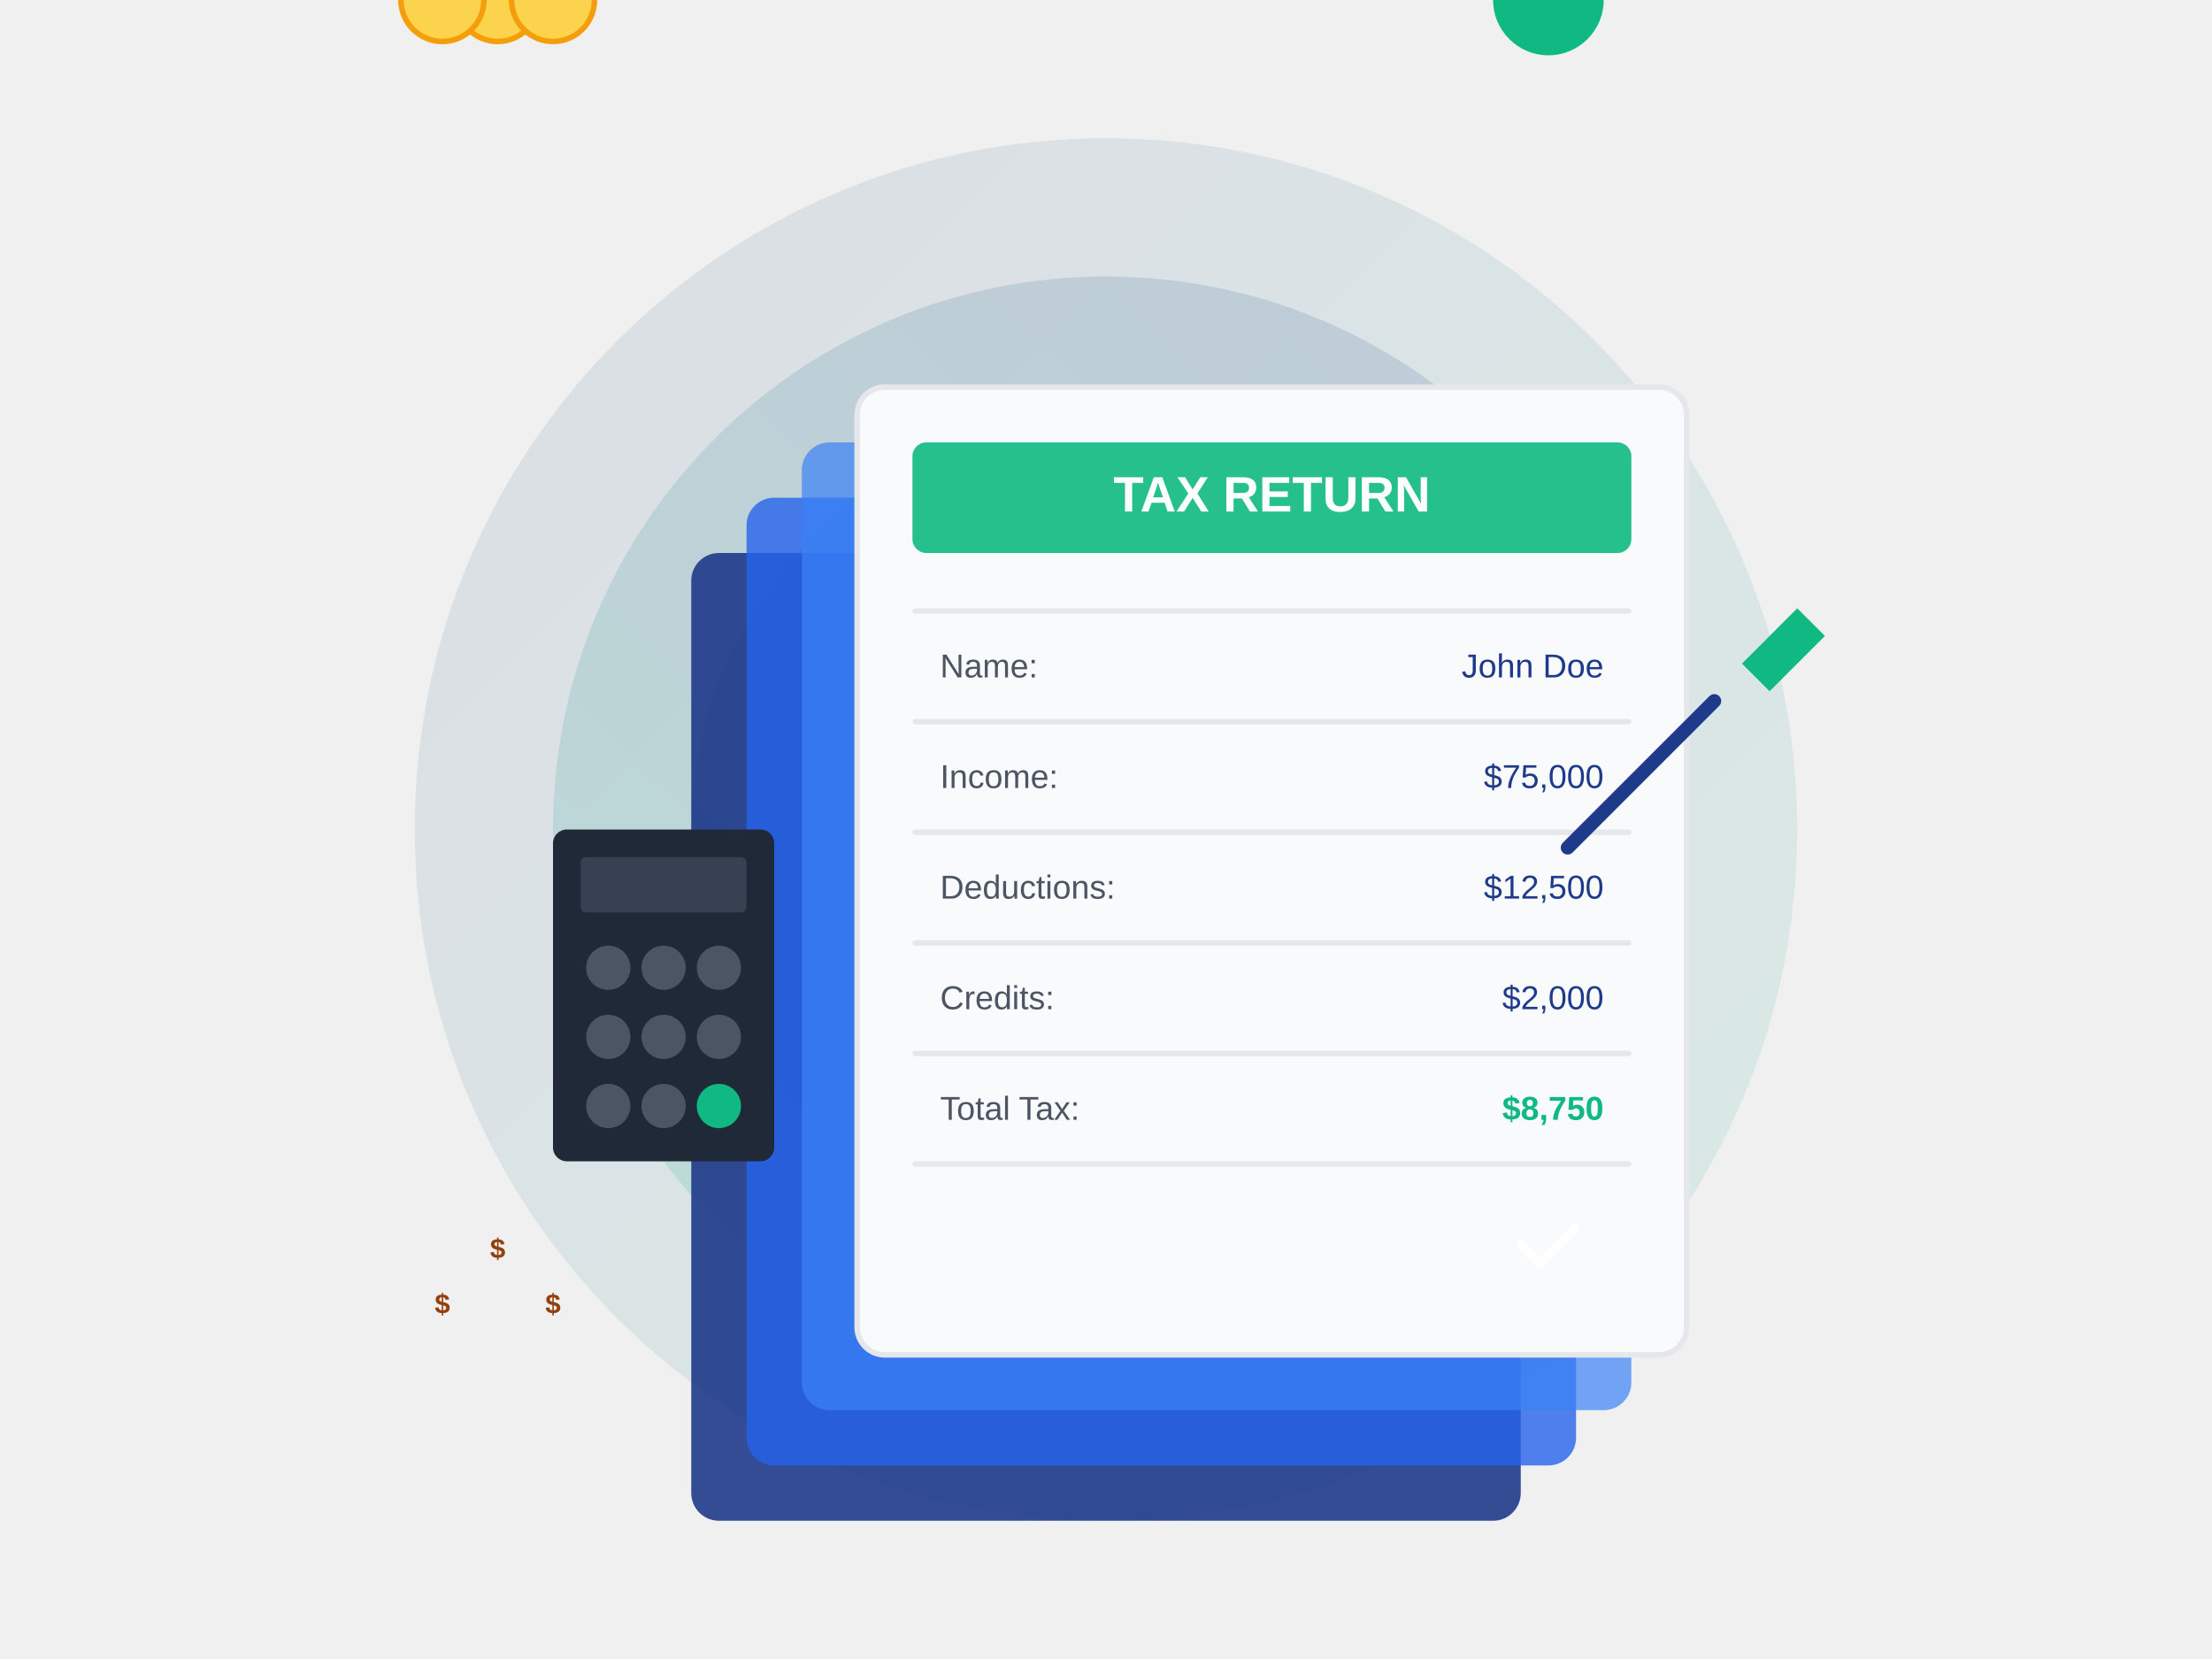
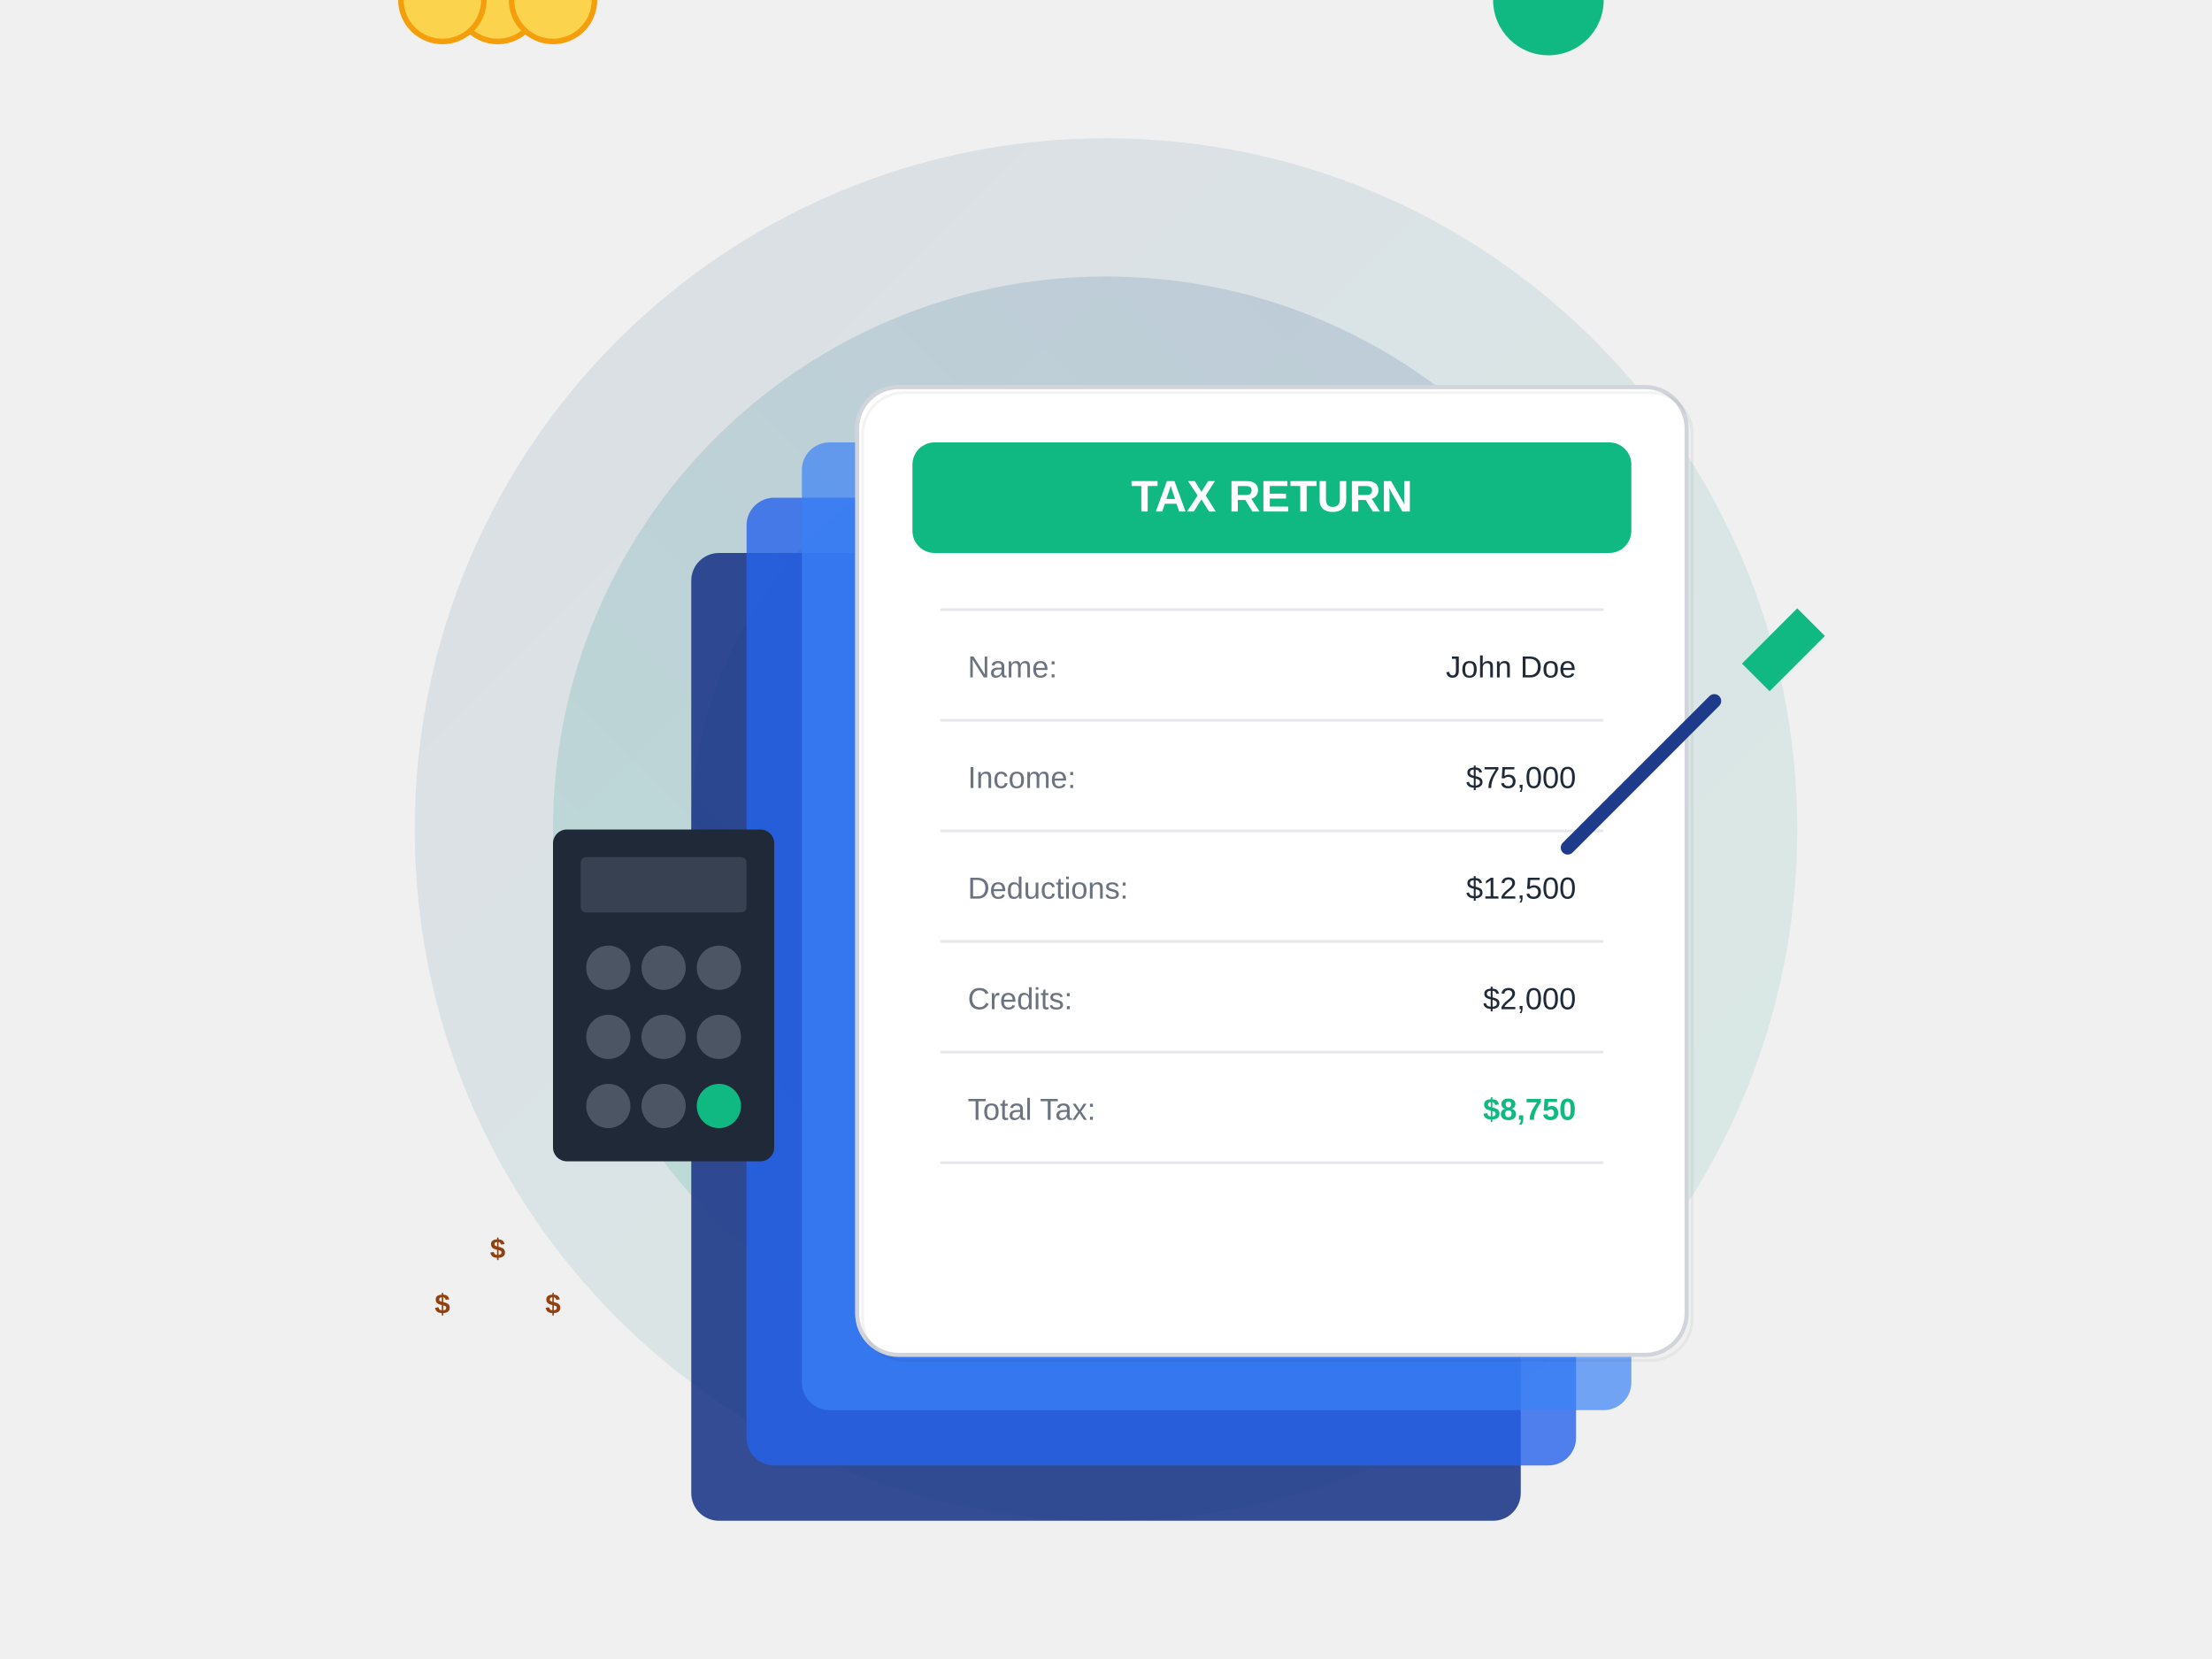
<svg xmlns="http://www.w3.org/2000/svg" width="800" height="600" viewBox="0 0 800 600" fill="none">
  <circle cx="400" cy="300" r="250" fill="url(#gradient1)" opacity="0.1" />
  <circle cx="400" cy="300" r="200" fill="url(#gradient2)" opacity="0.15" />
  <circle cx="400" cy="300" r="150" fill="url(#gradient3)" opacity="0.2" />
  <rect x="250" y="200" width="300" height="350" rx="10" fill="#1E3A8A" opacity="0.9" />
  <rect x="270" y="180" width="300" height="350" rx="10" fill="#2563EB" opacity="0.8" />
  <rect x="290" y="160" width="300" height="350" rx="10" fill="#3B82F6" opacity="0.7" />
-   <rect x="310" y="140" width="300" height="350" rx="10" fill="#F9FAFB" stroke="#E5E7EB" stroke-width="2" />
-   <rect x="330" y="160" width="260" height="40" rx="5" fill="#10B981" opacity="0.9" />
-   <text x="460" y="185" font-family="Arial" font-size="18" font-weight="bold" fill="white" text-anchor="middle">TAX RETURN</text>
-   <rect x="330" y="220" width="260" height="2" rx="1" fill="#E5E7EB" />
-   <rect x="330" y="260" width="260" height="2" rx="1" fill="#E5E7EB" />
-   <rect x="330" y="300" width="260" height="2" rx="1" fill="#E5E7EB" />
-   <rect x="330" y="340" width="260" height="2" rx="1" fill="#E5E7EB" />
-   <rect x="330" y="380" width="260" height="2" rx="1" fill="#E5E7EB" />
-   <rect x="330" y="420" width="260" height="2" rx="1" fill="#E5E7EB" />
-   <text x="340" y="245" font-family="Arial" font-size="12" fill="#4B5563">Name:</text>
-   <text x="340" y="285" font-family="Arial" font-size="12" fill="#4B5563">Income:</text>
-   <text x="340" y="325" font-family="Arial" font-size="12" fill="#4B5563">Deductions:</text>
-   <text x="340" y="365" font-family="Arial" font-size="12" fill="#4B5563">Credits:</text>
-   <text x="340" y="405" font-family="Arial" font-size="12" fill="#4B5563">Total Tax:</text>
-   <text x="580" y="245" font-family="Arial" font-size="12" fill="#1E3A8A" text-anchor="end">John Doe</text>
-   <text x="580" y="285" font-family="Arial" font-size="12" fill="#1E3A8A" text-anchor="end">$75,000</text>
-   <text x="580" y="325" font-family="Arial" font-size="12" fill="#1E3A8A" text-anchor="end">$12,500</text>
-   <text x="580" y="365" font-family="Arial" font-size="12" fill="#1E3A8A" text-anchor="end">$2,000</text>
-   <text x="580" y="405" font-family="Arial" font-size="12" fill="#10B981" font-weight="bold" text-anchor="end">$8,750</text>
+   <rect x="310" y="140" width="300" height="350" rx="15" fill="#FFFFFF" stroke="#D1D5DB" stroke-width="1.5" />
+   <rect x="312" y="142" width="300" height="350" rx="15" fill="none" stroke="rgba(0, 0, 0, 0.05)" stroke-width="1" />
+   <rect x="330" y="160" width="260" height="40" rx="8" fill="#10B981" opacity="1" />
+   <text x="460" y="185" font-family="Arial" font-size="16" font-weight="bold" fill="white" text-anchor="middle">TAX RETURN</text>
+   <rect x="340" y="220" width="240" height="1" rx="0.5" fill="#E5E7EB" />
+   <rect x="340" y="260" width="240" height="1" rx="0.5" fill="#E5E7EB" />
+   <rect x="340" y="300" width="240" height="1" rx="0.5" fill="#E5E7EB" />
+   <rect x="340" y="340" width="240" height="1" rx="0.5" fill="#E5E7EB" />
+   <rect x="340" y="380" width="240" height="1" rx="0.5" fill="#E5E7EB" />
+   <rect x="340" y="420" width="240" height="1" rx="0.5" fill="#E5E7EB" />
+   <text x="350" y="245" font-family="Arial" font-size="11" fill="#6B7280">Name:</text>
+   <text x="350" y="285" font-family="Arial" font-size="11" fill="#6B7280">Income:</text>
+   <text x="350" y="325" font-family="Arial" font-size="11" fill="#6B7280">Deductions:</text>
+   <text x="350" y="365" font-family="Arial" font-size="11" fill="#6B7280">Credits:</text>
+   <text x="350" y="405" font-family="Arial" font-size="11" fill="#6B7280">Total Tax:</text>
+   <text x="570" y="245" font-family="Arial" font-size="11" fill="#1F2937" text-anchor="end">John Doe</text>
+   <text x="570" y="285" font-family="Arial" font-size="11" fill="#1F2937" text-anchor="end">$75,000</text>
+   <text x="570" y="325" font-family="Arial" font-size="11" fill="#1F2937" text-anchor="end">$12,500</text>
+   <text x="570" y="365" font-family="Arial" font-size="11" fill="#1F2937" text-anchor="end">$2,000</text>
+   <text x="570" y="405" font-family="Arial" font-size="11" fill="#10B981" font-weight="bold" text-anchor="end">$8,750</text>
  <circle cx="560" y="450" r="20" fill="#10B981" />
  <path d="M550 450 L557 457 L570 444" stroke="white" stroke-width="3" stroke-linecap="round" stroke-linejoin="round" />
  <rect x="200" y="300" width="80" height="120" rx="5" fill="#1F2937" />
  <rect x="210" y="310" width="60" height="20" rx="2" fill="#374151" />
  <circle cx="220" cy="350" r="8" fill="#4B5563" />
  <circle cx="240" cy="350" r="8" fill="#4B5563" />
  <circle cx="260" cy="350" r="8" fill="#4B5563" />
  <circle cx="220" cy="375" r="8" fill="#4B5563" />
  <circle cx="240" cy="375" r="8" fill="#4B5563" />
  <circle cx="260" cy="375" r="8" fill="#4B5563" />
  <circle cx="220" cy="400" r="8" fill="#4B5563" />
  <circle cx="240" cy="400" r="8" fill="#4B5563" />
  <circle cx="260" cy="400" r="8" fill="#10B981" />
  <rect x="620" y="250" width="5" height="80" rx="2.5" transform="rotate(45, 620, 250)" fill="#1E3A8A" />
  <path d="M650 220 L660 230 L640 250 L630 240 Z" fill="#10B981" />
  <circle cx="180" y="450" r="15" fill="#FCD34D" stroke="#F59E0B" stroke-width="2" />
  <circle cx="200" y="470" r="15" fill="#FCD34D" stroke="#F59E0B" stroke-width="2" />
  <circle cx="160" y="470" r="15" fill="#FCD34D" stroke="#F59E0B" stroke-width="2" />
  <text x="180" y="455" font-family="Arial" font-size="10" font-weight="bold" fill="#92400E" text-anchor="middle">$</text>
  <text x="200" y="475" font-family="Arial" font-size="10" font-weight="bold" fill="#92400E" text-anchor="middle">$</text>
  <text x="160" y="475" font-family="Arial" font-size="10" font-weight="bold" fill="#92400E" text-anchor="middle">$</text>
  <defs>
    <linearGradient id="gradient1" x1="0%" y1="0%" x2="100%" y2="100%">
      <stop offset="0%" stop-color="#1E3A8A" />
      <stop offset="100%" stop-color="#10B981" />
    </linearGradient>
    <linearGradient id="gradient2" x1="100%" y1="0%" x2="0%" y2="100%">
      <stop offset="0%" stop-color="#1E3A8A" />
      <stop offset="100%" stop-color="#10B981" />
    </linearGradient>
    <linearGradient id="gradient3" x1="0%" y1="100%" x2="100%" y2="0%">
      <stop offset="0%" stop-color="#1E3A8A" />
      <stop offset="100%" stop-color="#10B981" />
    </linearGradient>
  </defs>
</svg>
